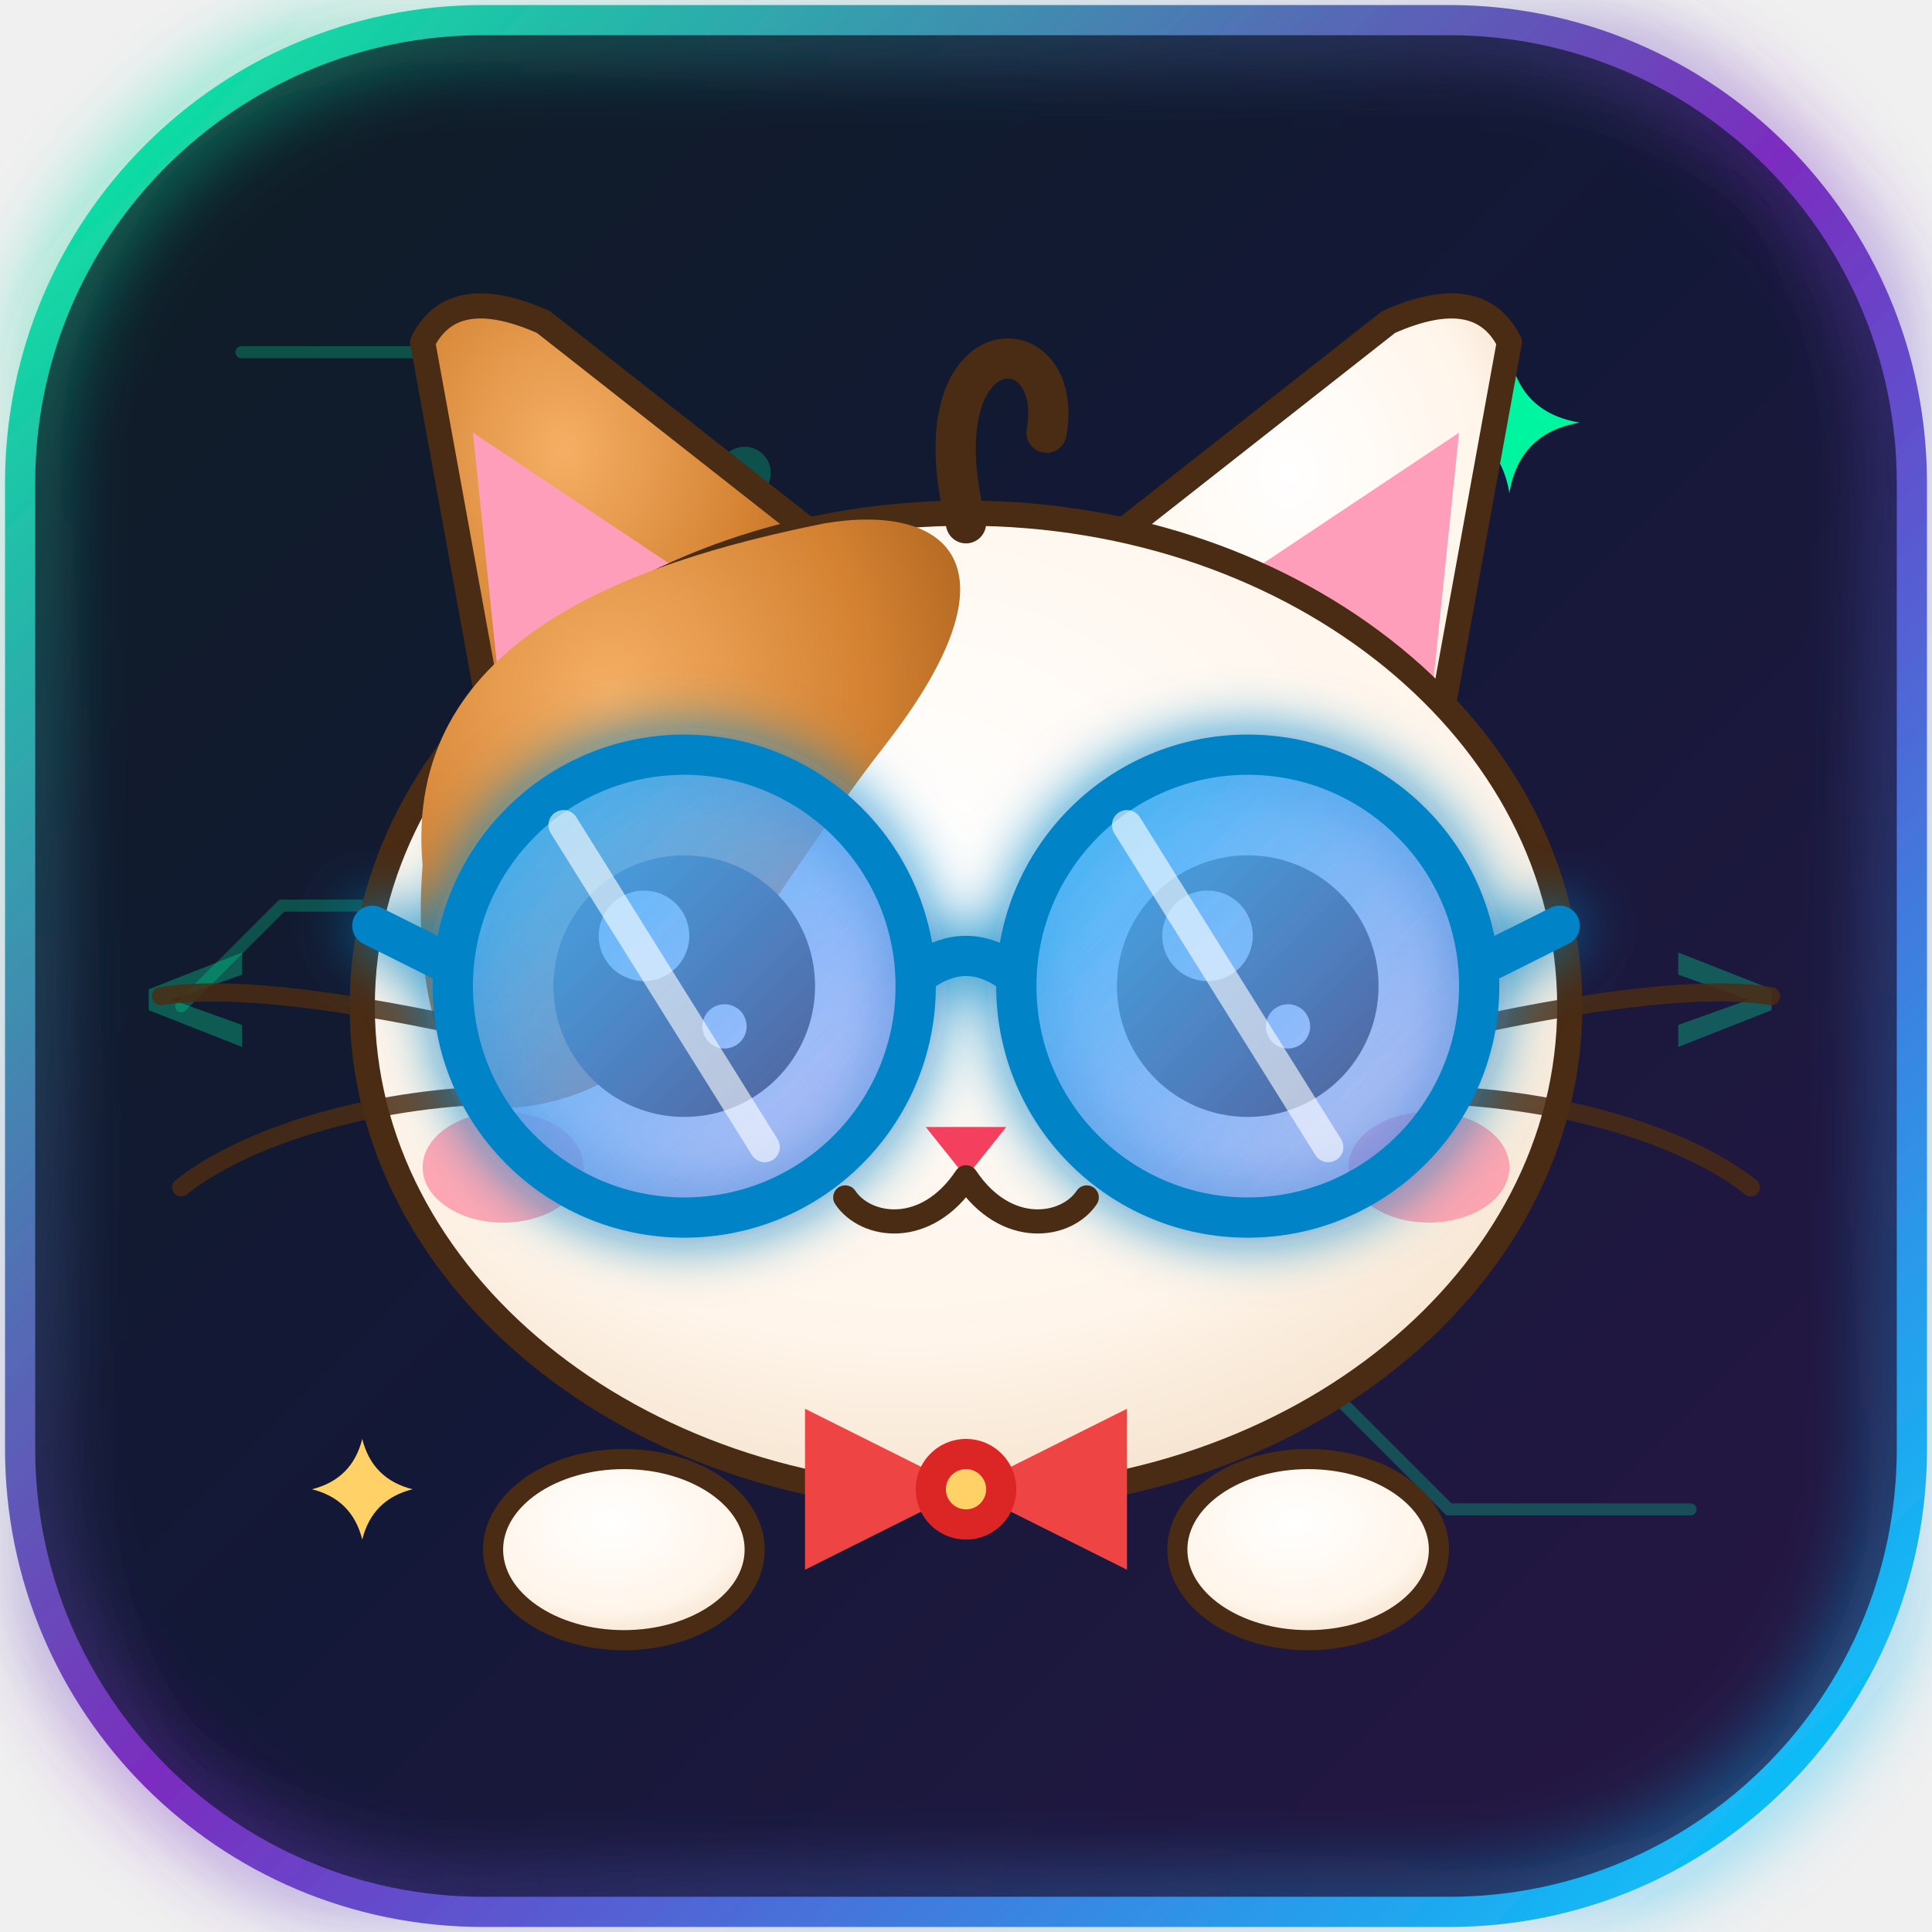
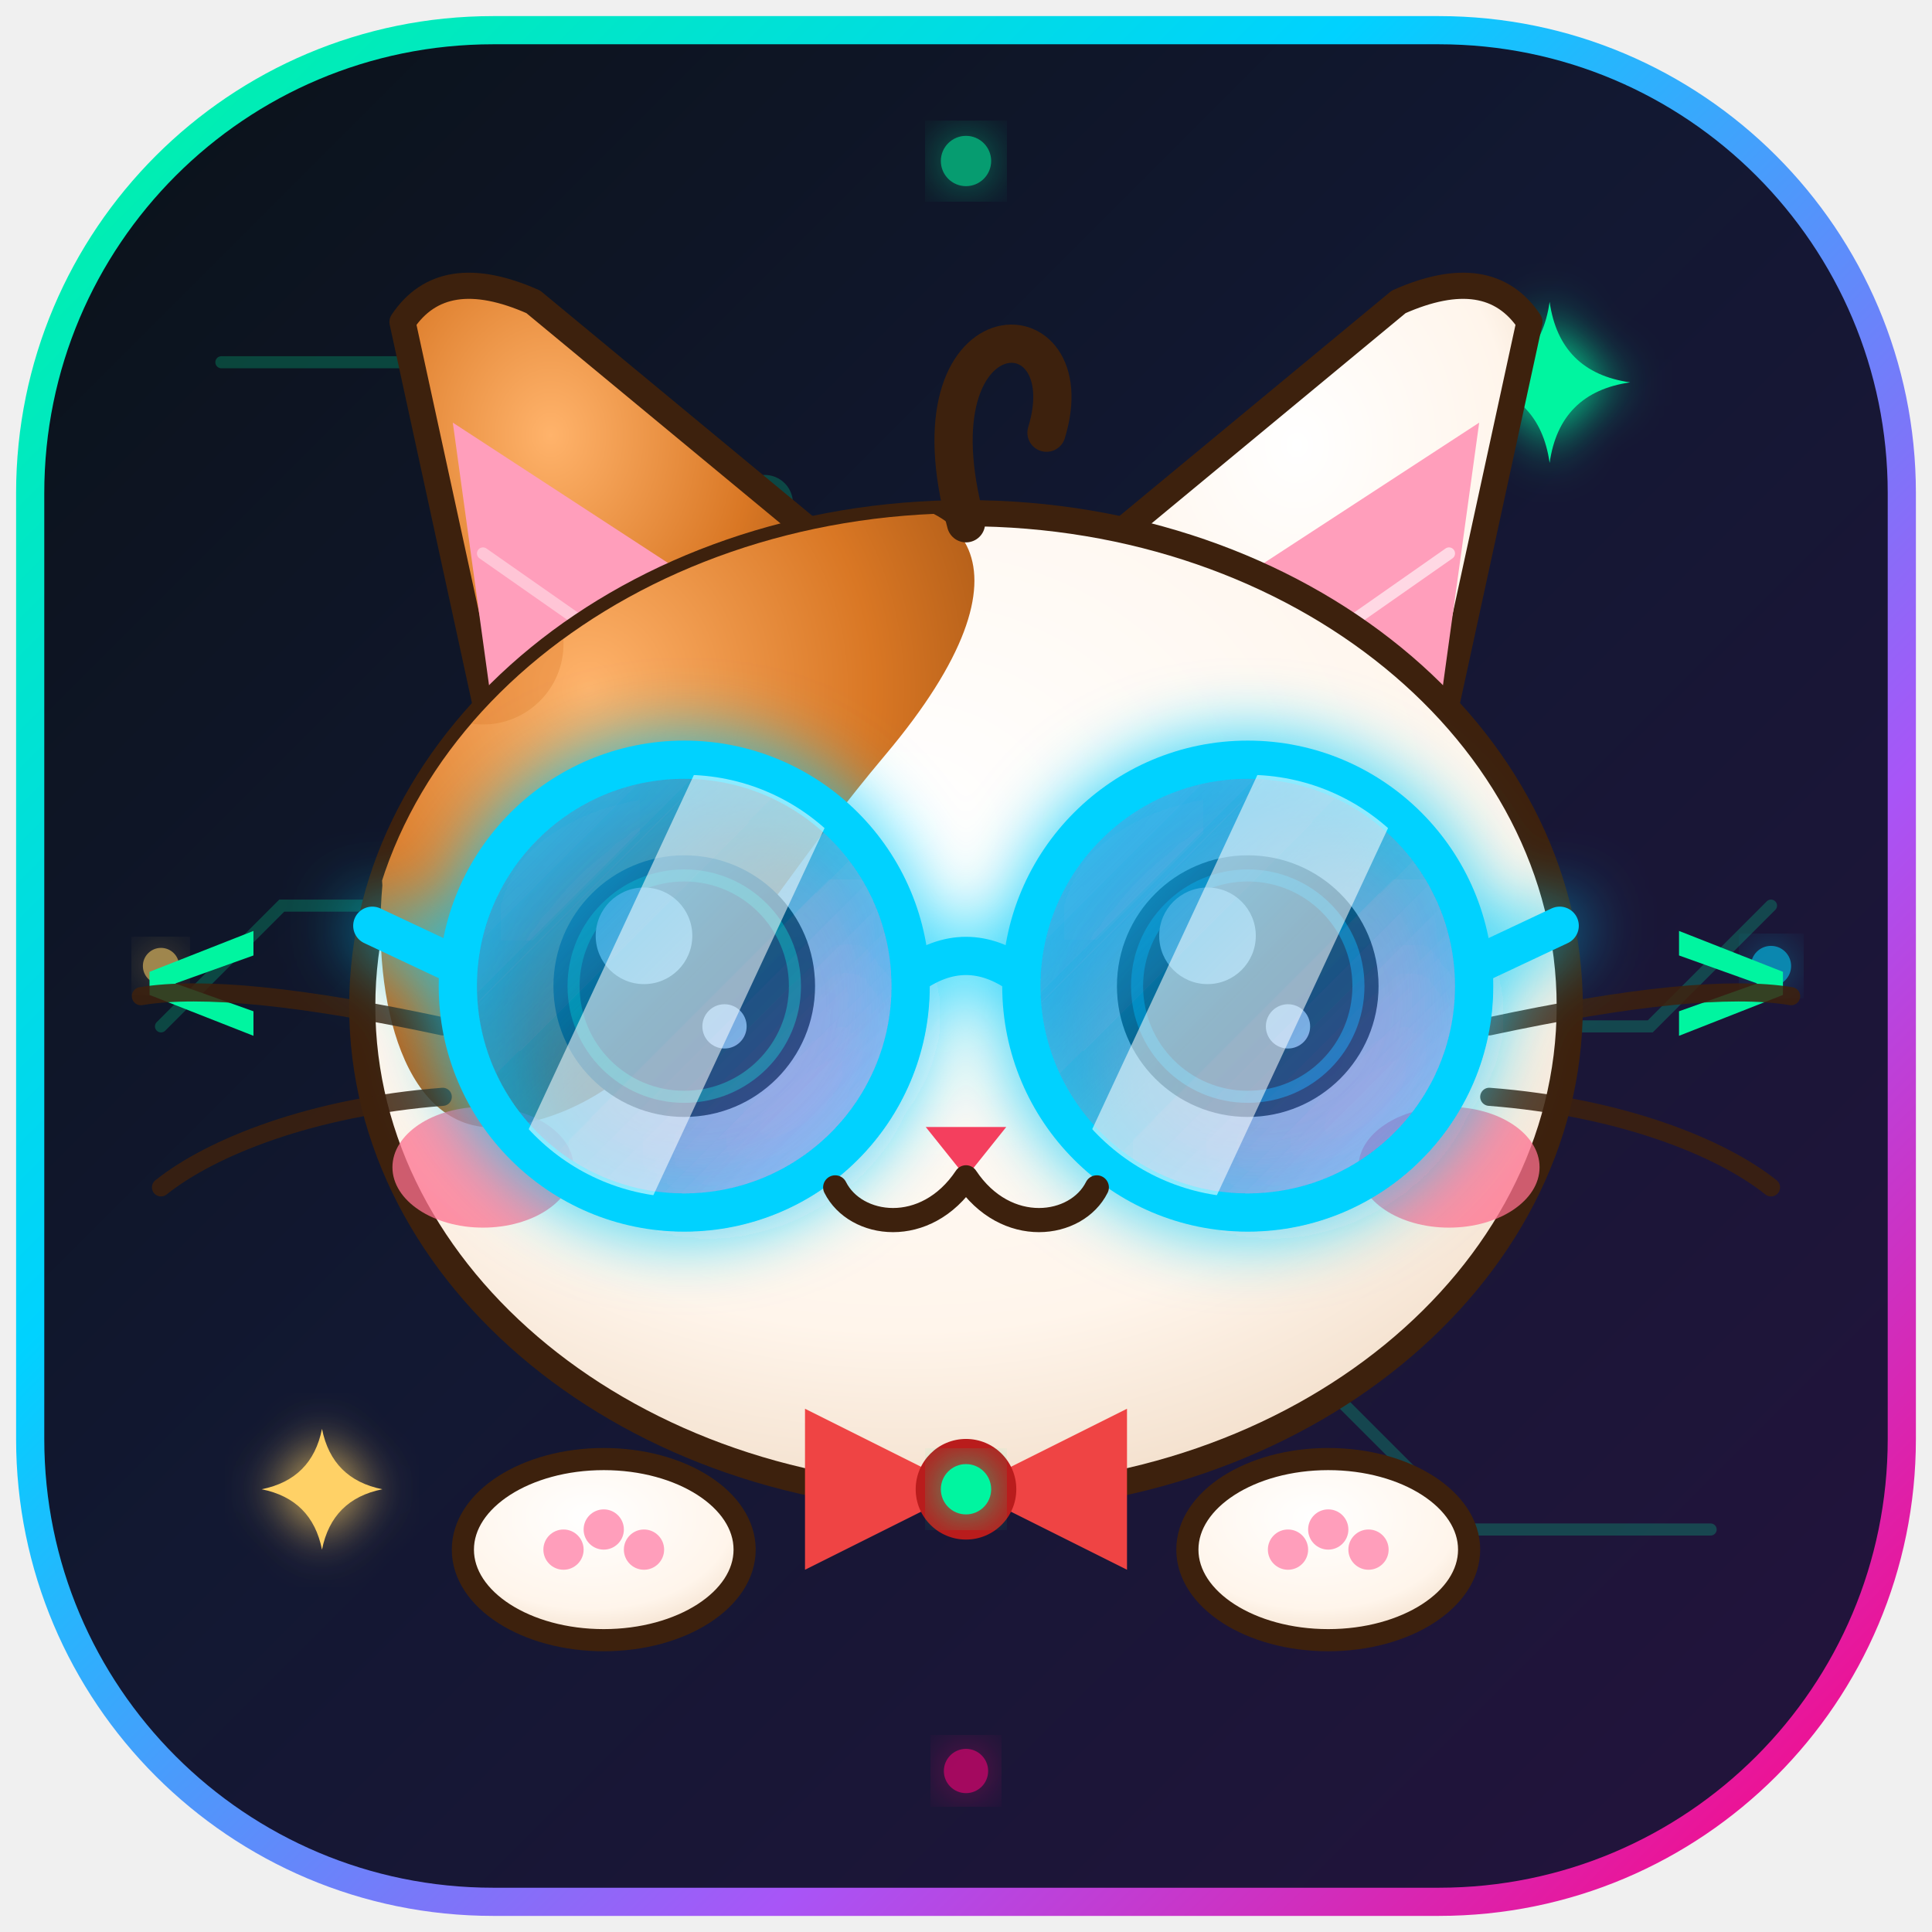
- <svg xmlns="http://www.w3.org/2000/svg" width="192" height="192" viewBox="0 0 192 192" role="img" aria-labelledby="title desc">
+ <svg xmlns="http://www.w3.org/2000/svg" width="192" height="192" viewBox="0 0 192 192" role="img" aria-labelledby="logoTitle logoDesc">
  <defs>
    <linearGradient id="bgGrad" x1="0" y1="0" x2="1" y2="1">
-       <stop offset="0%" stop-color="#0e1e24" />
-       <stop offset="50%" stop-color="#141838" />
-       <stop offset="100%" stop-color="#281745" />
+       <stop offset="0%" stop-color="#0a1218" />
+       <stop offset="45%" stop-color="#121832" />
+       <stop offset="100%" stop-color="#24133d" />
    </linearGradient>
    <linearGradient id="borderGrad" x1="0" y1="0" x2="1" y2="1">
      <stop offset="0%" stop-color="#00f5a0" />
-       <stop offset="50%" stop-color="#7b2cbf" />
-       <stop offset="100%" stop-color="#00d2ff" />
+       <stop offset="35%" stop-color="#00d2ff" />
+       <stop offset="70%" stop-color="#a855f7" />
+       <stop offset="100%" stop-color="#ff007a" />
    </linearGradient>
-     <radialGradient id="furGrad" cx="45%" cy="35%" r="75%">
+     <radialGradient id="furGrad" cx="45%" cy="32%" r="78%">
      <stop offset="0%" stop-color="#ffffff" />
-       <stop offset="65%" stop-color="#fff5ea" />
-       <stop offset="100%" stop-color="#f0dac0" />
+       <stop offset="65%" stop-color="#fff5eb" />
+       <stop offset="100%" stop-color="#edd5bd" />
    </radialGradient>
    <radialGradient id="patchGrad" cx="35%" cy="30%" r="80%">
-       <stop offset="0%" stop-color="#f5af64" />
-       <stop offset="60%" stop-color="#d48232" />
-       <stop offset="100%" stop-color="#a65d1b" />
+       <stop offset="0%" stop-color="#ffb36b" />
+       <stop offset="60%" stop-color="#d97724" />
+       <stop offset="100%" stop-color="#a35414" />
    </radialGradient>
-     <linearGradient id="lensGlow" x1="0" y1="0" x2="1" y2="1">
-       <stop offset="0%" stop-color="#38bdf8" stop-opacity="0.8" />
-       <stop offset="100%" stop-color="#818cf8" stop-opacity="0.25" />
+     <linearGradient id="lensHolo" x1="0" y1="0" x2="1" y2="1">
+       <stop offset="0%" stop-color="#38bdf8" stop-opacity="0.85" />
+       <stop offset="50%" stop-color="#0284c7" stop-opacity="0.4" />
+       <stop offset="100%" stop-color="#a855f7" stop-opacity="0.3" />
    </linearGradient>
-     <linearGradient id="shineGrad" x1="0" y1="0" x2="1" y2="1">
-       <stop offset="0%" stop-color="#ffffff" stop-opacity="0.8" />
-       <stop offset="100%" stop-color="#ffffff" stop-opacity="0" />
-     </linearGradient>
-     <filter id="softGlow" x="-20%" y="-20%" width="140%" height="140%">
-       <feGaussianBlur stdDeviation="3" result="blur" />
+     <filter id="neonGlow" x="-25%" y="-25%" width="150%" height="150%">
+       <feGaussianBlur stdDeviation="3.5" result="blur" />
      <feMerge>
        <feMergeNode in="blur" />
        <feMergeNode in="SourceGraphic" />
      </feMerge>
    </filter>
-     <filter id="neonPulse" x="-30%" y="-30%" width="160%" height="160%">
-       <feGaussianBlur stdDeviation="4" result="glow" />
+     <filter id="starGlow" x="-30%" y="-30%" width="160%" height="160%">
+       <feGaussianBlur stdDeviation="2.5" result="blur" />
      <feMerge>
-         <feMergeNode in="glow" />
+         <feMergeNode in="blur" />
        <feMergeNode in="SourceGraphic" />
      </feMerge>
    </filter>
+     <clipPath id="headClip">
+       <ellipse cx="96" cy="100" rx="60" ry="49" />
+     </clipPath>
+     <clipPath id="leftLensClip">
+       <circle cx="68" cy="98" r="21" />
+     </clipPath>
+     <clipPath id="rightLensClip">
+       <circle cx="124" cy="98" r="21" />
+     </clipPath>
    <style>
-       @keyframes floatPet {
+       @keyframes floatHead {
        0%, 100% { transform: translateY(0px); }
-         50% { transform: translateY(-3px); }
+         50% { transform: translateY(-3.5px); }
      }
-       @keyframes earLeft {
-         0%, 100% { transform: rotate(0deg); }
-         25% { transform: rotate(-3deg); }
-         75% { transform: rotate(1deg); }
+       @keyframes earTwitchL {
+         0%, 88%, 100% { transform: rotate(0deg); }
+         92% { transform: rotate(-5deg); }
+         96% { transform: rotate(2deg); }
      }
-       @keyframes earRight {
-         0%, 100% { transform: rotate(0deg); }
-         30% { transform: rotate(3deg); }
-         80% { transform: rotate(-2deg); }
+       @keyframes earTwitchR {
+         0%, 84%, 100% { transform: rotate(0deg); }
+         88% { transform: rotate(5deg); }
+         93% { transform: rotate(-2deg); }
      }
-       @keyframes glassesGleam {
-         0%, 80%, 100% { opacity: 0.15; transform: translateX(-15px) rotate(25deg); }
-         40% { opacity: 0.85; transform: translateX(18px) rotate(25deg); }
+       @keyframes naturalBlink {
+         0%, 93%, 100% { transform: scaleY(1); }
+         96% { transform: scaleY(0.08); }
      }
-       @keyframes pulseGlow {
-         0%, 100% { opacity: 0.45; }
-         50% { opacity: 0.95; }
+       @keyframes gleamSwipe {
+         0%, 65% { transform: translateX(-35px) rotate(25deg); opacity: 0; }
+         70% { opacity: 0.8; }
+         85% { transform: translateX(35px) rotate(25deg); opacity: 0.8; }
+         90%, 100% { opacity: 0; }
      }
-       @keyframes sparkle {
+       @keyframes orbitSpin {
+         from { transform: rotate(0deg); }
+         to { transform: rotate(360deg); }
+       }
+       @keyframes pulseBorder {
+         0%, 100% { stroke-opacity: 0.5; filter: drop-shadow(0 0 4px #00f5a0); }
+         50% { stroke-opacity: 1; filter: drop-shadow(0 0 10px #00d2ff); }
+       }
+       @keyframes sparkleAnim {
        0%, 100% { transform: scale(0.6) rotate(0deg); opacity: 0.3; }
-         50% { transform: scale(1.15) rotate(90deg); opacity: 1; }
+         50% { transform: scale(1.2) rotate(90deg); opacity: 1; }
      }
-       .anim-body { animation: floatPet 4s ease-in-out infinite; }
-       .anim-ear-l { transform-origin: 55px 75px; animation: earLeft 5s ease-in-out infinite; }
-       .anim-ear-r { transform-origin: 137px 75px; animation: earRight 4.5s ease-in-out infinite; }
-       .anim-gleam { animation: glassesGleam 6s ease-in-out infinite; }
-       .anim-border { animation: pulseGlow 3s ease-in-out infinite; }
-       .anim-sparkle { transform-origin: center; animation: sparkle 3s ease-in-out infinite; }
-       .anim-sparkle-delay { transform-origin: center; animation: sparkle 3s ease-in-out infinite 1.5s; }
+       @keyframes codePulse {
+         0%, 100% { opacity: 0.25; transform: scale(0.95); }
+         50% { opacity: 0.7; transform: scale(1.05); }
+       }
+ 
+       .logo-body { animation: floatHead 3.8s ease-in-out infinite; }
+       .ear-l { transform-origin: 52px 76px; animation: earTwitchL 4.5s ease-in-out infinite; }
+       .ear-r { transform-origin: 140px 76px; animation: earTwitchR 5s ease-in-out infinite; }
+       .blink-eye { transform-origin: 96px 98px; animation: naturalBlink 4s ease-in-out infinite; }
+       .gleam-effect { animation: gleamSwipe 5s ease-in-out infinite; }
+       .border-pulse { animation: pulseBorder 3.5s ease-in-out infinite; }
+       .sparkle-1 { transform-origin: 154px 38px; animation: sparkleAnim 2.8s ease-in-out infinite; }
+       .sparkle-2 { transform-origin: 32px 148px; animation: sparkleAnim 3.2s ease-in-out infinite 1.4s; }
+       .code-tag { animation: codePulse 3s ease-in-out infinite; }
+       .orbit-group { transform-origin: 96px 96px; animation: orbitSpin 25s linear infinite; }
    </style>
  </defs>
-   <rect x="2" y="2" width="188" height="188" rx="46" fill="url(#bgGrad)" />
-   <rect class="anim-border" x="2" y="2" width="188" height="188" rx="46" fill="none" stroke="url(#borderGrad)" stroke-width="3" filter="url(#neonPulse)" />
-   <g opacity="0.25" stroke="#00f5a0" stroke-width="1.2" fill="none" stroke-linecap="round">
-     <path d="M24 35h20l12 12h18" />
-     <circle cx="74" cy="47" r="2" fill="#00f5a0" />
-     <path d="M168 150h-24l-12-12h-16" />
-     <circle cx="116" cy="138" r="2" fill="#00d2ff" />
-     <path d="M18 100l10-10h14" />
-     <circle cx="42" cy="90" r="1.5" fill="#7b2cbf" />
+   <rect x="3" y="3" width="186" height="186" rx="46" fill="url(#bgGrad)" />
+   <rect class="border-pulse" x="3" y="3" width="186" height="186" rx="46" fill="none" stroke="url(#borderGrad)" stroke-width="2.8" />
+   <g opacity="0.22" stroke="#00f5a0" stroke-width="1.2" fill="none" stroke-linecap="round">
+     <path d="M22 36h22l14 14h18" />
+     <circle cx="76" cy="50" r="2.2" fill="#00f5a0" />
+     <path d="M170 152h-24l-14-14h-18" />
+     <circle cx="114" cy="138" r="2.2" fill="#00d2ff" />
+     <path d="M16 102l12-12h14" />
+     <circle cx="42" cy="90" r="1.5" fill="#a855f7" />
+     <path d="M176 90l-12 12h-14" />
+     <circle cx="150" cy="102" r="1.5" fill="#00f5a0" />
  </g>
-   <g class="anim-sparkle" transform="translate(150, 42)">
-     <path d="M0 -7 Q1 -1 7 0 Q1 1 0 7 Q-1 1 -7 0 Q-1 -1 0 -7Z" fill="#00f5a0" />
+   <g class="orbit-group" opacity="0.6">
+     <circle cx="96" cy="16" r="2.5" fill="#00f5a0" filter="url(#starGlow)" />
+     <circle cx="176" cy="96" r="2" fill="#00d2ff" filter="url(#starGlow)" />
+     <circle cx="96" cy="176" r="2.2" fill="#ff007a" filter="url(#starGlow)" />
+     <circle cx="16" cy="96" r="1.8" fill="#ffd166" filter="url(#starGlow)" />
  </g>
-   <g class="anim-sparkle-delay" transform="translate(36, 148)">
-     <path d="M0 -5 Q1 -1 5 0 Q1 1 0 5 Q-1 1 -5 0 Q-1 -1 0 -5Z" fill="#ffd166" />
+   <g class="code-tag" font-family="Consolas, 'JetBrains Mono', monospace" font-size="20" font-weight="900" fill="#00f5a0">
+     <text x="14" y="104">&lt;</text>
+     <text x="166" y="104">&gt;</text>
  </g>
-   <g font-family="Consolas, monospace" font-size="18" font-weight="900" opacity="0.3" fill="#00f5a0">
-     <text x="14" y="105">&lt;</text>
-     <text x="166" y="105">&gt;</text>
+   <g class="sparkle-1" transform="translate(154, 38)">
+     <path d="M0 -8 Q1 -1 8 0 Q1 1 0 8 Q-1 1 -8 0 Q-1 -1 0 -8Z" fill="#00f5a0" filter="url(#starGlow)" />
  </g>
-   <g class="anim-body">
-     <g class="anim-ear-l">
-       <path d="M50 78 L42 34 Q45 28 54 32 L82 54 Z" fill="url(#patchGrad)" stroke="#4a2b13" stroke-width="2.5" stroke-linejoin="round" />
-       <path d="M50 72 L47 43 L68 57 Z" fill="#ff9ebb" />
+   <g class="sparkle-2" transform="translate(32, 148)">
+     <path d="M0 -6 Q1 -1 6 0 Q1 1 0 6 Q-1 1 -6 0 Q-1 -1 0 -6Z" fill="#ffd166" filter="url(#starGlow)" />
+   </g>
+   <g class="logo-body">
+     <g class="ear-l">
+       <path d="M50 78 L40 32 Q44 26 53 30 L82 54 Z" fill="url(#patchGrad)" stroke="#3d210d" stroke-width="2.6" stroke-linejoin="round" />
+       <path d="M49 71 L45 42 L68 57 Z" fill="#ff9ebb" />
+       <path d="M48 55 L58 62" stroke="#ffffff" stroke-width="1.2" stroke-linecap="round" opacity="0.4" />
    </g>
-     <g class="anim-ear-r">
-       <path d="M142 78 L150 34 Q147 28 138 32 L110 54 Z" fill="url(#furGrad)" stroke="#4a2b13" stroke-width="2.5" stroke-linejoin="round" />
-       <path d="M142 72 L145 43 L124 57 Z" fill="#ff9ebb" />
+     <g class="ear-r">
+       <path d="M142 78 L152 32 Q148 26 139 30 L110 54 Z" fill="url(#furGrad)" stroke="#3d210d" stroke-width="2.6" stroke-linejoin="round" />
+       <path d="M143 71 L147 42 L124 57 Z" fill="#ff9ebb" />
+       <path d="M144 55 L134 62" stroke="#ffffff" stroke-width="1.2" stroke-linecap="round" opacity="0.6" />
    </g>
-     <ellipse cx="96" cy="100" rx="60" ry="49" fill="url(#furGrad)" stroke="#4a2b13" stroke-width="2.5" />
-     <path d="M42 86 C40 64 62 56 82 52 C94 50 102 56 88 74 C74 92 68 108 52 110 C44 111 41 98 42 86 Z" fill="url(#patchGrad)" clip-path="url(#headClip)" />
-     <g stroke="#4a2b13" stroke-width="1.8" stroke-linecap="round" fill="none" opacity="0.85">
-       <path d="M46 102 C32 99 22 98 16 99" />
-       <path d="M46 109 C33 110 23 114 18 118" />
-       <path d="M146 102 C160 99 170 98 176 99" />
-       <path d="M146 109 C159 110 169 114 174 118" />
+     <ellipse cx="96" cy="100" rx="60" ry="49" fill="url(#furGrad)" stroke="#3d210d" stroke-width="2.6" />
+     <g clip-path="url(#headClip)">
+       <path d="M38 88 C36 62 60 54 82 50 C96 48 104 56 88 75 C72 94 66 110 50 112 C40 113 37 99 38 88 Z" fill="url(#patchGrad)" />
+       <circle cx="48" cy="64" r="8" fill="#d97724" opacity="0.3" />
    </g>
-     <ellipse cx="50" cy="116" rx="8" ry="5.5" fill="#ff8da1" opacity="0.75" />
-     <ellipse cx="142" cy="116" rx="8" ry="5.5" fill="#ff8da1" opacity="0.75" />
-     <g fill="#1a120c">
-       <circle cx="68" cy="98" r="13" />
-       <circle cx="124" cy="98" r="13" />
+     <g stroke="#3d210d" stroke-width="1.8" stroke-linecap="round" fill="none" opacity="0.85">
+       <path d="M44 102 C30 99 20 98 14 99" />
+       <path d="M44 109 C31 110 21 114 16 118" />
+       <path d="M148 102 C162 99 172 98 178 99" />
+       <path d="M148 109 C161 110 171 114 176 118" />
    </g>
-     <g fill="#ffffff">
-       <circle cx="64" cy="93" r="4.5" />
-       <circle cx="72" cy="102" r="2.2" />
-       <circle cx="120" cy="93" r="4.5" />
-       <circle cx="128" cy="102" r="2.2" />
+     <ellipse cx="48" cy="116" rx="9" ry="6" fill="#ff708f" opacity="0.75" />
+     <ellipse cx="144" cy="116" rx="9" ry="6" fill="#ff708f" opacity="0.75" />
+     <g class="blink-eye">
+       <circle cx="68" cy="98" r="13" fill="#18110b" />
+       <circle cx="124" cy="98" r="13" fill="#18110b" />
+       <circle cx="68" cy="98" r="11" fill="none" stroke="#00f5a0" stroke-width="1.2" opacity="0.6" />
+       <circle cx="124" cy="98" r="11" fill="none" stroke="#00d2ff" stroke-width="1.2" opacity="0.6" />
+       <circle cx="64" cy="93" r="4.8" fill="#ffffff" />
+       <circle cx="72" cy="102" r="2.2" fill="#ffffff" />
+       <circle cx="120" cy="93" r="4.8" fill="#ffffff" />
+       <circle cx="128" cy="102" r="2.2" fill="#ffffff" />
    </g>
-     <g filter="url(#softGlow)">
-       <circle cx="68" cy="98" r="23" fill="url(#lensGlow)" stroke="#0284c7" stroke-width="4" />
-       <circle cx="124" cy="98" r="23" fill="url(#lensGlow)" stroke="#0284c7" stroke-width="4" />
-       <path d="M91 97 Q96 93 101 97 M45 96 L37 92 M147 96 L155 92" fill="none" stroke="#0284c7" stroke-width="4" stroke-linecap="round" />
+     <g filter="url(#neonGlow)">
+       <circle cx="68" cy="98" r="22.5" fill="url(#lensHolo)" stroke="#00d2ff" stroke-width="3.8" />
+       <circle cx="124" cy="98" r="22.5" fill="url(#lensHolo)" stroke="#00d2ff" stroke-width="3.8" />
+       <path d="M90.5 97 Q96 93 101.5 97 M45.5 96 L37 92 M146.5 96 L155 92" fill="none" stroke="#00d2ff" stroke-width="3.8" stroke-linecap="round" />
    </g>
-     <g class="anim-gleam">
-       <path d="M56 82 L76 114 M112 82 L132 114" stroke="#ffffff" stroke-width="3" stroke-linecap="round" opacity="0.6" />
+     <g clip-path="url(#leftLensClip)">
+       <g class="gleam-effect" transform="translate(68, 98)">
+         <rect x="-8" y="-30" width="14" height="60" fill="#ffffff" opacity="0.55" transform="rotate(25)" />
+       </g>
+     </g>
+     <g clip-path="url(#rightLensClip)">
+       <g class="gleam-effect" transform="translate(124, 98)">
+         <rect x="-8" y="-30" width="14" height="60" fill="#ffffff" opacity="0.55" transform="rotate(25)" />
+       </g>
    </g>
    <path d="M92 112 H100 L96 117 Z" fill="#f43f5e" />
-     <path d="M96 117 C92 123 86 122 84 119 M96 117 C100 123 106 122 108 119" fill="none" stroke="#4a2b13" stroke-width="2.4" stroke-linecap="round" />
-     <path d="M96 52 C91 32 106 32 104 43" fill="none" stroke="#4a2b13" stroke-width="4" stroke-linecap="round" />
+     <path d="M96 117 C92 123 85 122 83 118 M96 117 C100 123 107 122 109 118" fill="none" stroke="#3d210d" stroke-width="2.4" stroke-linecap="round" />
+     <path d="M96 52 C90 30 108 30 104 43" fill="none" stroke="#3d210d" stroke-width="3.8" stroke-linecap="round" />
    <path d="M96 148 L80 140 V156 Z" fill="#ef4444" />
    <path d="M96 148 L112 140 V156 Z" fill="#ef4444" />
-     <circle cx="96" cy="148" r="5" fill="#dc2626" />
-     <circle cx="96" cy="148" r="2" fill="#ffd166" />
-     <ellipse cx="62" cy="154" rx="13" ry="9" fill="url(#furGrad)" stroke="#4a2b13" stroke-width="2" />
-     <ellipse cx="130" cy="154" rx="13" ry="9" fill="url(#furGrad)" stroke="#4a2b13" stroke-width="2" />
+     <circle cx="96" cy="148" r="5" fill="#b91c1c" />
+     <circle cx="96" cy="148" r="2.5" fill="#00f5a0" filter="url(#starGlow)" />
+     <ellipse cx="60" cy="154" rx="14" ry="9" fill="url(#furGrad)" stroke="#3d210d" stroke-width="2.2" />
+     <ellipse cx="132" cy="154" rx="14" ry="9" fill="url(#furGrad)" stroke="#3d210d" stroke-width="2.2" />
+     <circle cx="56" cy="154" r="2" fill="#ff9ebb" />
+     <circle cx="60" cy="152" r="2" fill="#ff9ebb" />
+     <circle cx="64" cy="154" r="2" fill="#ff9ebb" />
+     <circle cx="128" cy="154" r="2" fill="#ff9ebb" />
+     <circle cx="132" cy="152" r="2" fill="#ff9ebb" />
+     <circle cx="136" cy="154" r="2" fill="#ff9ebb" />
  </g>
</svg>
